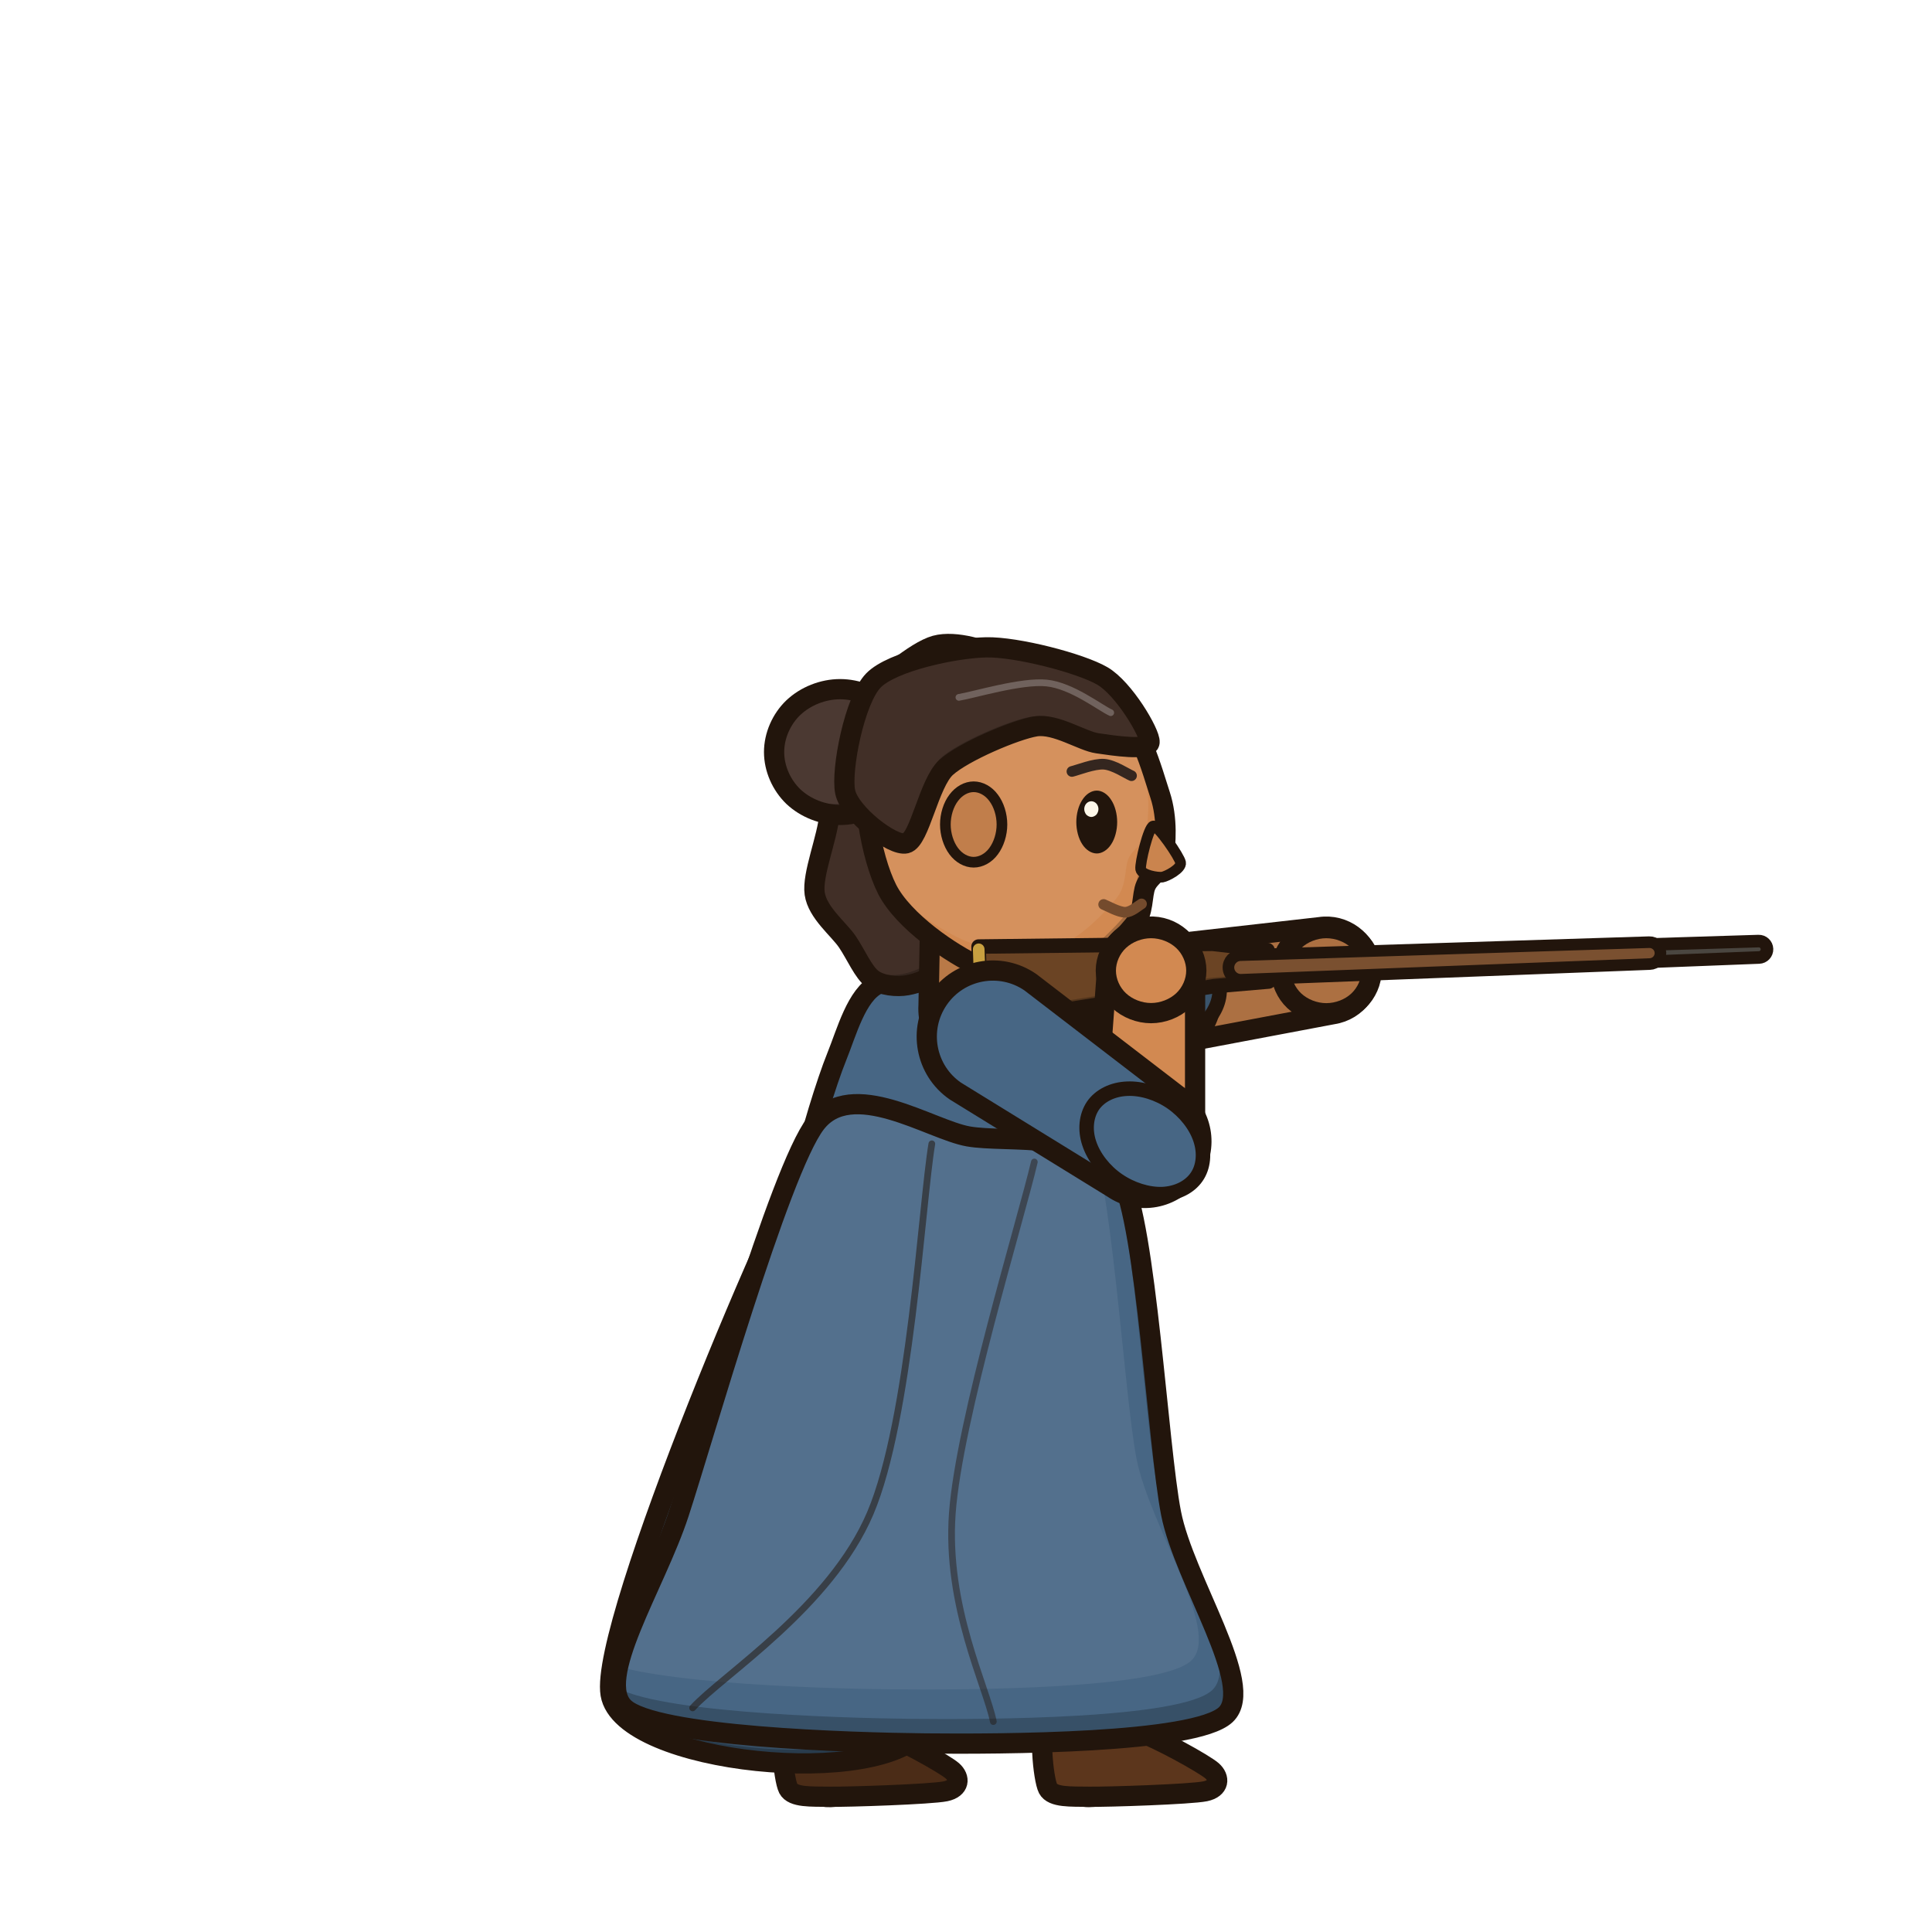
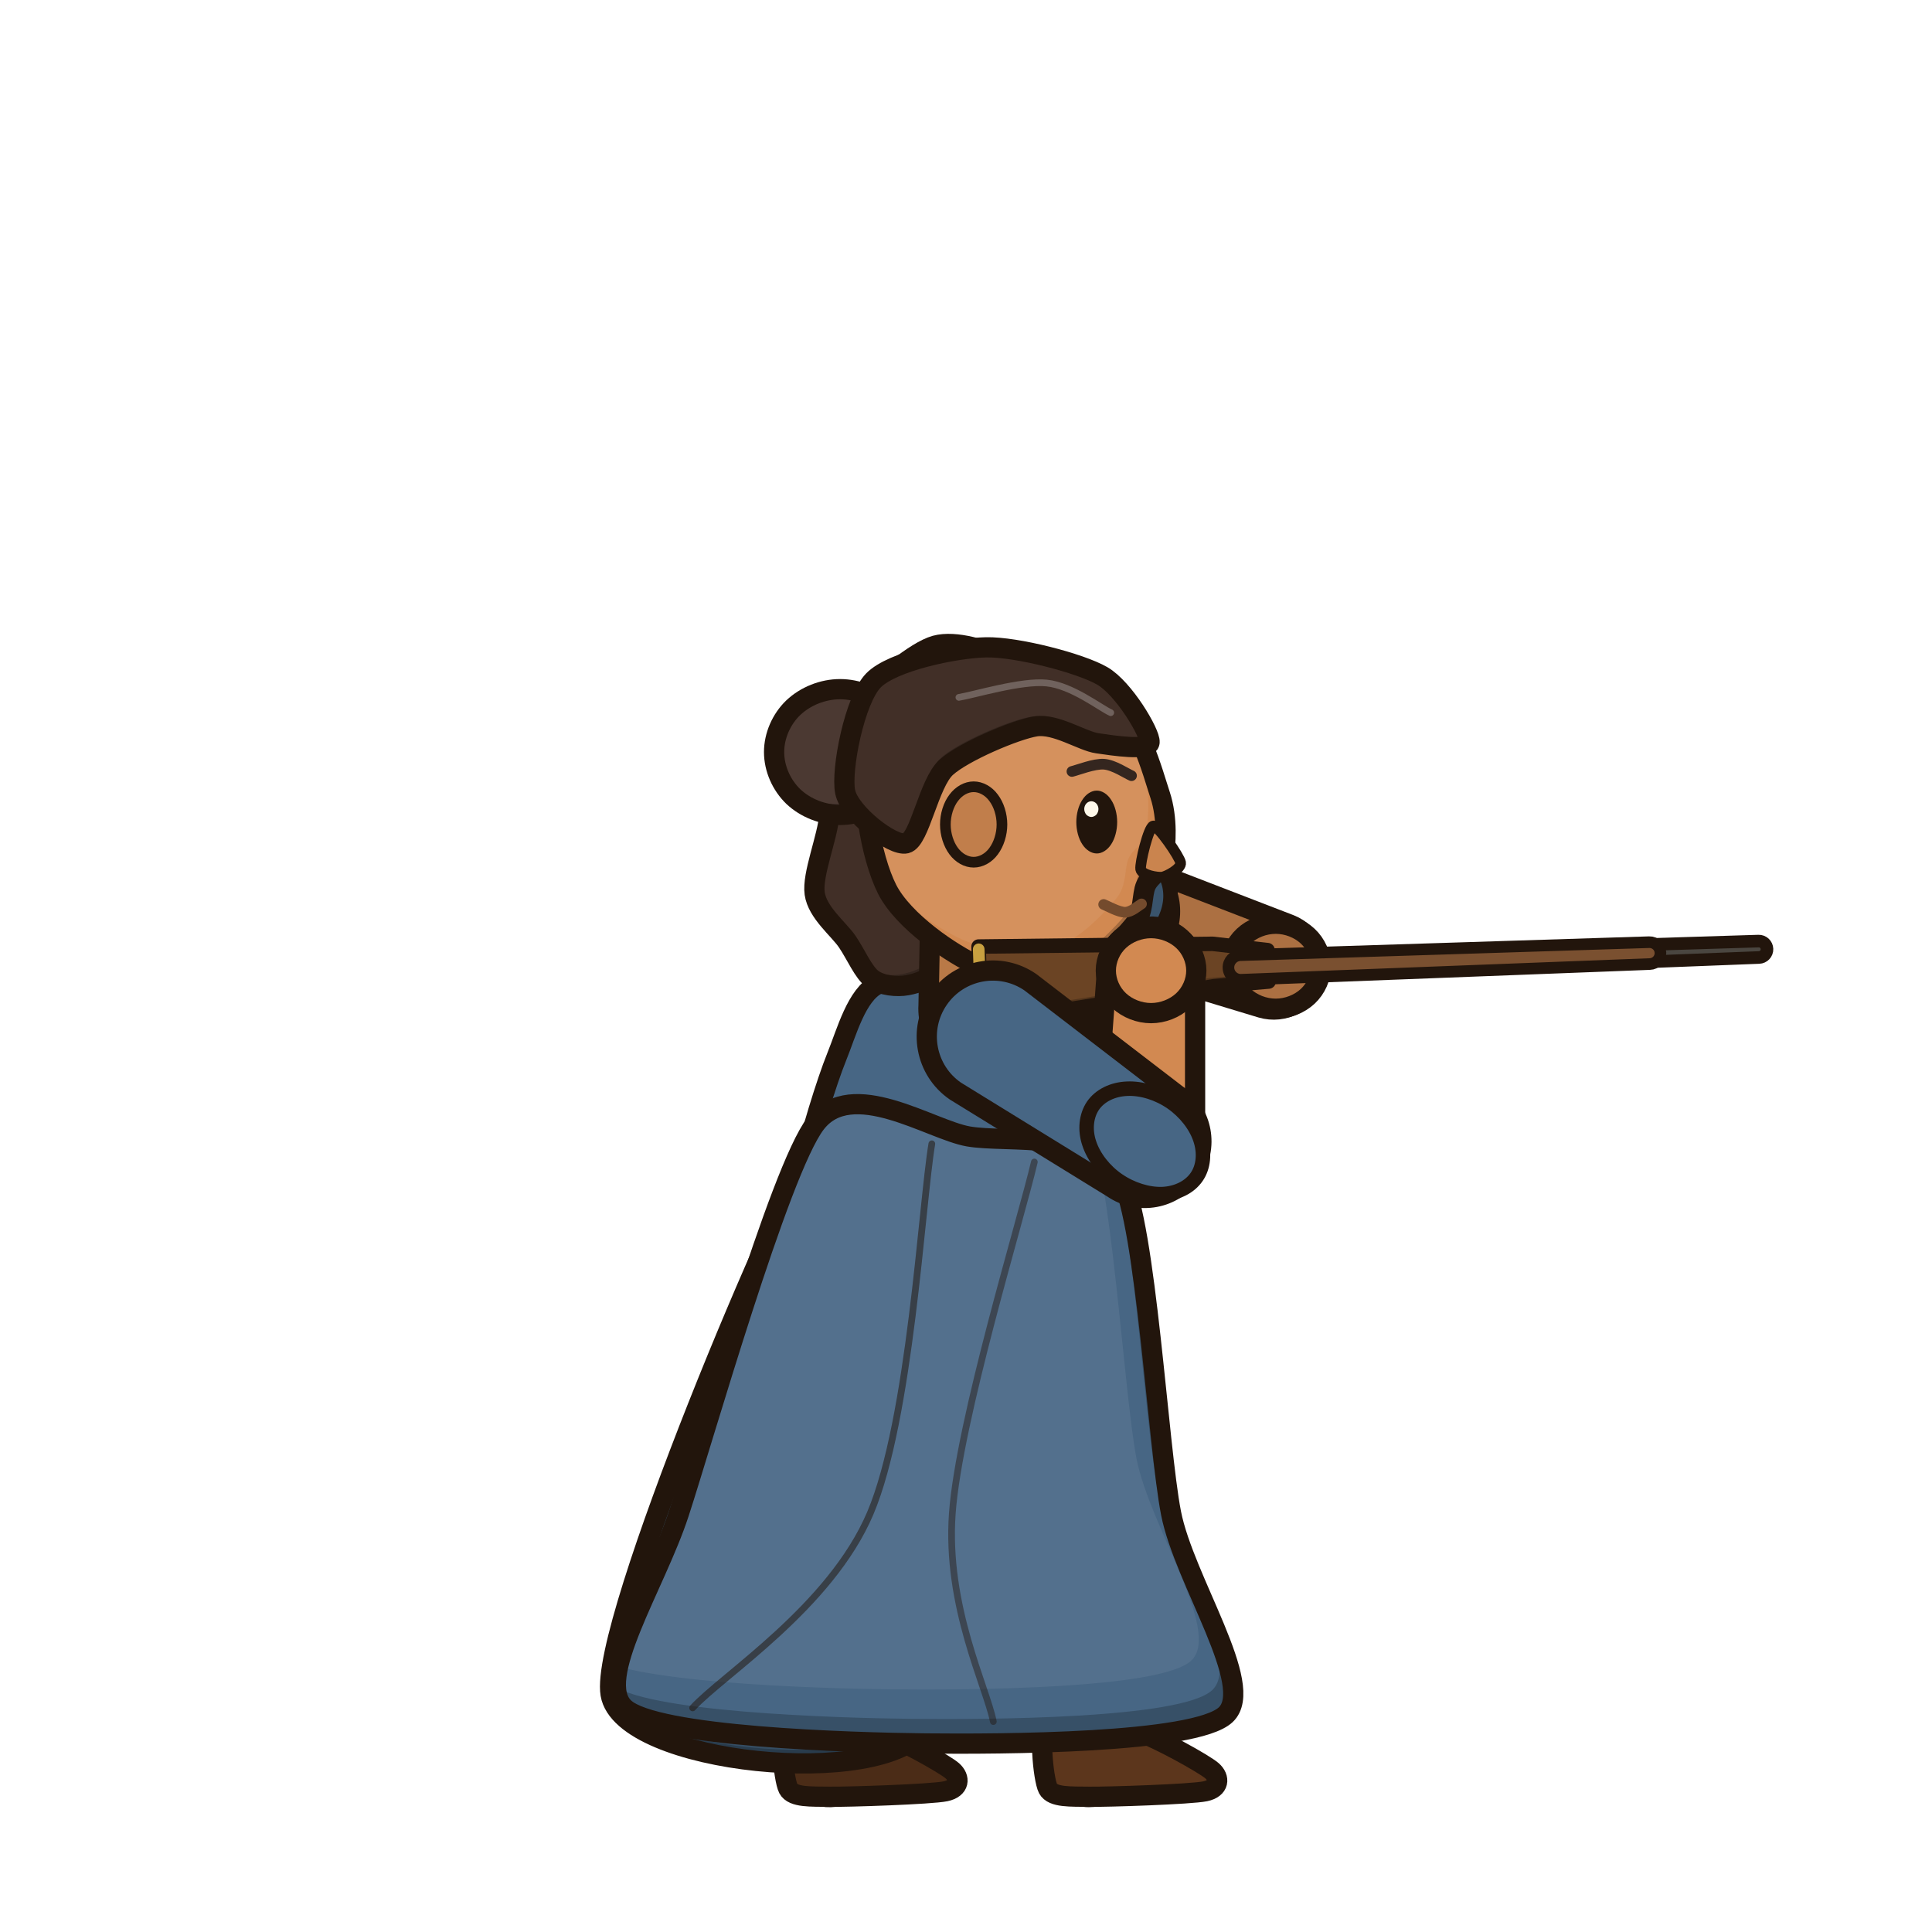
<svg xmlns="http://www.w3.org/2000/svg" width="400" height="400" viewBox="0 0 400 400">
  <defs>
    <clipPath id="indigo-aim-1-c-0">
-       <path d="M 13.45 62.21 L 25.88 63.62 A 3.22 3.22 0 0 0 26.84 57.25 L 14.55 54.93 A 3.68 3.68 0 0 0 13.45 62.21 Z" />
+       <path d="M 12.04 68.3 L 23.71 63.8 A 3.22 3.22 0 0 0 21.61 57.72 L 9.64 61.34 A 3.68 3.68 0 0 0 12.04 68.3 Z" />
    </clipPath>
    <clipPath id="indigo-aim-1-c-1">
-       <path d="M -0.2 60.55 L 13.16 62.62 A 4.14 4.14 0 0 0 14.84 54.52 L 1.77 51.09 A 4.83 4.83 0 0 0 -0.2 60.55 Z" />
+       <path d="M -2.44 59.42 L 8.08 67.91 A 4.14 4.14 0 0 0 13.6 61.74 L 4.01 52.22 A 4.83 4.83 0 0 0 -2.44 59.42 Z" />
    </clipPath>
    <clipPath id="indigo-aim-1-c-2">
-       <path d="M 29.67 60.43 C 29.67 61.24 29.31 62.06 28.7 62.63 C 28.1 63.21 27.22 63.55 26.36 63.55 C 25.5 63.55 24.63 63.21 24.02 62.63 C 23.41 62.06 23.05 61.24 23.05 60.43 C 23.05 59.63 23.41 58.8 24.02 58.23 C 24.63 57.66 25.5 57.32 26.36 57.32 C 27.22 57.32 28.1 57.66 28.7 58.23 C 29.31 58.8 29.67 59.63 29.67 60.43 Z" />
+       <path d="M 25.97 60.76 C 25.97 61.57 25.61 62.39 25 62.96 C 24.39 63.53 23.52 63.87 22.66 63.87 C 21.8 63.87 20.93 63.53 20.32 62.96 C 19.71 62.39 19.35 61.57 19.35 60.76 C 19.35 59.95 19.71 59.13 20.32 58.56 C 20.93 57.99 21.8 57.65 22.66 57.65 C 23.52 57.65 24.39 57.99 25 58.56 C 25.61 59.13 25.97 59.95 25.97 60.76 Z" />
    </clipPath>
    <clipPath id="indigo-aim-1-c-3">
      <path d="M -0.52 11.69 L -7.28 1.47 A 3.22 3.22 0 0 0 -12.72 4.93 L -6.34 15.39 A 3.45 3.45 0 0 0 -0.52 11.69 Z" />
    </clipPath>
    <clipPath id="indigo-aim-1-c-4">
      <path d="M -13 0.6 C -13.35 1.27 -13.76 5.21 -13 5.7 C -12.24 6.19 -7.9 5.24 -6.5 4.8 C -5.1 4.36 -1.58 2.41 -1 1.9 C -0.42 1.39 -0.45 0.62 -1.5 0.4 C -2.55 0.18 -8.66 -0.02 -10 0 C -11.34 0.02 -12.65 -0.06 -13 0.6 Z" />
    </clipPath>
    <clipPath id="indigo-aim-1-c-5">
      <path d="M -10.34 49.15 C -13.35 44.62 -26.86 12.65 -26 7.5 C -25.14 2.35 -6.01 0.47 -3 5 C 0.01 9.53 0.68 41.19 -0.18 46.34 C -1.03 51.49 -7.32 53.68 -10.34 49.15 Z" />
    </clipPath>
    <clipPath id="indigo-aim-1-c-6">
      <path d="M 12.48 15.44 L 12.22 3.19 A 3.22 3.22 0 0 0 5.78 3.21 L 5.58 15.46 A 3.45 3.45 0 0 0 12.48 15.44 Z" />
    </clipPath>
    <clipPath id="indigo-aim-1-c-7">
      <path d="M 6 0.6 C 5.65 1.27 5.24 5.21 6 5.7 C 6.76 6.19 11.1 5.24 12.5 4.8 C 13.9 4.36 17.42 2.41 18 1.9 C 18.58 1.39 18.55 0.62 17.5 0.4 C 16.45 0.18 10.34 -0.02 9 0 C 7.66 0.02 6.35 -0.06 6 0.6 Z" />
    </clipPath>
    <clipPath id="indigo-aim-1-c-8">
      <path d="M -13.01 36.93 C -14.28 38.54 -12.41 43.63 -11.93 45.93 C -11.46 48.22 -10.19 52.33 -9.46 54.13 C -8.73 55.93 -8.01 58.69 -6.46 59.44 C -4.91 60.19 -0.03 60.17 2.19 59.78 C 4.42 59.39 8.88 57.83 10.21 56.5 C 11.53 55.18 12.1 51.79 12.13 49.86 C 12.15 47.92 10.88 44.22 10.4 41.99 C 9.91 39.76 10.2 34.22 8.49 33.13 C 6.79 32.05 0.48 33.33 -2.38 33.83 C -5.25 34.34 -11.73 35.31 -13.01 36.93 Z" />
    </clipPath>
    <clipPath id="indigo-aim-1-c-9">
      <path d="M -11 49.26 C -13.65 45.82 -19.25 26.1 -21 20.75 C -22.75 15.4 -27.25 8.61 -25 6.5 C -22.75 4.39 -8.5 3.96 -3 3.9 C 2.5 3.84 16.75 3.89 19 6 C 21.25 8.11 15.96 15.83 15 20.75 C 14.04 25.67 13.18 41.88 11.33 45.33 C 9.48 48.77 2.96 47.82 0.17 48.31 C -2.62 48.8 -8.36 52.71 -11 49.26 Z" />
    </clipPath>
    <clipPath id="indigo-aim-1-c-10">
      <path d="M 2.57 83.33 C 1.53 83.87 -0.74 84.63 -2.24 84.22 C -3.74 83.8 -6.24 81.56 -7.43 80.57 C -8.61 79.57 -9.77 78.89 -10.16 77.59 C -10.54 76.28 -9.86 73.6 -9.99 71.87 C -10.13 70.14 -11.27 67.48 -11.07 66.08 C -10.87 64.68 -9.32 63.49 -8.68 62.55 C -8.05 61.62 -7.5 60.3 -6.84 59.82 C -6.19 59.34 -5.05 59.23 -4.3 59.37 C -3.54 59.51 -2.5 59.84 -1.83 60.75 C -1.16 61.65 -0.78 64.04 0.16 65.39 C 1.1 66.75 3.85 68.32 4.47 69.75 C 5.09 71.18 4.26 73.28 4.28 74.91 C 4.31 76.53 4.91 79.29 4.65 80.56 C 4.39 81.82 3.6 82.78 2.57 83.33 Z" />
    </clipPath>
    <clipPath id="indigo-aim-1-c-11">
      <path d="M -4.38 76.43 C -4.38 77.62 -4.91 78.84 -5.8 79.68 C -6.68 80.52 -7.96 81.03 -9.21 81.03 C -10.47 81.03 -11.74 80.52 -12.63 79.68 C -13.51 78.84 -14.04 77.62 -14.04 76.43 C -14.04 75.23 -13.51 74.02 -12.63 73.17 C -11.74 72.33 -10.47 71.83 -9.21 71.83 C -7.96 71.83 -6.68 72.33 -5.8 73.17 C -4.91 74.02 -4.38 75.23 -4.38 76.43 Z" />
    </clipPath>
    <clipPath id="indigo-aim-1-c-12">
      <path d="M -2.74 57.9 L -2.64 63.25 A 4.37 4.37 0 0 0 6.08 62.71 L 5.53 57.4 A 4.14 4.14 0 0 0 -2.74 57.9 Z" />
    </clipPath>
    <clipPath id="indigo-aim-1-c-13">
      <path d="M -6.92 76.27 C -5.93 78.74 -1.83 82.28 0.81 82.87 C 3.44 83.47 8.64 81.66 10.65 80.22 C 12.66 78.79 13.63 75.02 14.2 73.29 C 14.77 71.56 14.61 69.65 14.45 68.66 C 14.3 67.67 13.49 67.41 13.16 66.68 C 12.83 65.94 13.06 64.71 12.26 63.74 C 11.47 62.78 9.56 60.7 7.87 60.24 C 6.18 59.79 3.03 59.8 0.99 60.73 C -1.06 61.65 -4.58 64.05 -5.77 66.39 C -6.95 68.72 -7.9 73.79 -6.92 76.27 Z" />
    </clipPath>
    <clipPath id="indigo-aim-1-c-14">
      <path d="M -8.84 73.52 C -9.16 75.11 -8.15 80.26 -6.77 81.67 C -5.4 83.08 -0.76 84.05 1.47 84.09 C 3.7 84.14 8.37 82.93 9.97 82 C 11.56 81.08 13.48 77.81 13.43 77.15 C 13.39 76.49 10.73 76.91 9.62 77.07 C 8.51 77.22 6.57 78.54 5.1 78.31 C 3.62 78.07 -0.19 76.45 -1.45 75.31 C -2.72 74.17 -3.39 69.99 -4.38 69.75 C -5.36 69.51 -8.52 71.93 -8.84 73.52 Z" />
    </clipPath>
    <clipPath id="indigo-aim-1-c-15">
      <path d="M 1.12 56.6 L 18.15 59.3 L 22.14 59.64 L 22.06 61.94 L 18.04 62.4 L 0.92 62.2 Z" />
    </clipPath>
    <clipPath id="indigo-aim-1-c-16">
      <path d="M 9.4 48.08 L 10.32 60.56 A 3.22 3.22 0 0 0 16.76 60.32 L 16.76 47.81 A 3.68 3.68 0 0 0 9.4 48.08 Z" />
    </clipPath>
    <clipPath id="indigo-aim-1-c-17">
      <path d="M 4.71 59.59 L 15.43 51.36 A 4.14 4.14 0 0 0 10.73 44.54 L -0.78 51.63 A 4.83 4.83 0 0 0 4.71 59.59 Z" />
    </clipPath>
    <clipPath id="indigo-aim-1-c-18">
      <path d="M 16.85 60.44 C 16.85 61.25 16.49 62.07 15.88 62.64 C 15.27 63.21 14.4 63.55 13.54 63.55 C 12.68 63.55 11.81 63.21 11.2 62.64 C 10.59 62.07 10.23 61.25 10.23 60.44 C 10.23 59.63 10.59 58.81 11.2 58.24 C 11.81 57.67 12.68 57.33 13.54 57.33 C 14.4 57.33 15.27 57.67 15.88 58.24 C 16.49 58.81 16.85 59.63 16.85 60.44 Z" />
    </clipPath>
  </defs>
  <g filter="url(#grain)" stroke-linejoin="round" stroke-linecap="round">
    <g transform="translate(200 372) scale(2.83 -2.83)">
      <g clip-path="url(#indigo-aim-1-c-0)">
-         <path d="M 13.45 62.21 L 25.88 63.62 A 3.22 3.22 0 0 0 26.84 57.25 L 14.55 54.93 A 3.68 3.68 0 0 0 13.45 62.21 Z" fill="#865733" />
-         <path d="M 13.45 62.21 L 25.88 63.62 A 3.22 3.22 0 0 0 26.84 57.25 L 14.55 54.93 A 3.68 3.68 0 0 0 13.45 62.21 Z" fill="#ac7042" transform="translate(-0.33 0.6)" />
+         <path d="M 12.04 68.3 L 23.71 63.8 A 3.22 3.22 0 0 0 21.61 57.72 L 9.64 61.34 A 3.68 3.68 0 0 0 12.04 68.3 Z" fill="#865733" />
+         <path d="M 12.04 68.3 L 23.71 63.8 A 3.22 3.22 0 0 0 21.61 57.72 L 9.64 61.34 A 3.68 3.68 0 0 0 12.04 68.3 Z" fill="#ac7042" transform="translate(-0.33 0.6)" />
      </g>
-       <path d="M 13.45 62.21 L 25.88 63.62 A 3.22 3.22 0 0 0 26.84 57.25 L 14.55 54.93 A 3.68 3.68 0 0 0 13.45 62.21 Z" fill="none" stroke="#22150c" stroke-width="1.48" stroke-linejoin="round" />
+       <path d="M 12.04 68.3 L 23.71 63.8 A 3.22 3.22 0 0 0 21.61 57.72 L 9.64 61.34 A 3.68 3.68 0 0 0 12.04 68.3 Z" fill="none" stroke="#22150c" stroke-width="1.48" stroke-linejoin="round" />
      <g clip-path="url(#indigo-aim-1-c-1)">
-         <path d="M -0.2 60.55 L 13.16 62.62 A 4.14 4.14 0 0 0 14.84 54.52 L 1.77 51.09 A 4.83 4.83 0 0 0 -0.2 60.55 Z" fill="#2d4254" />
-         <path d="M -0.2 60.55 L 13.16 62.62 A 4.14 4.14 0 0 0 14.84 54.52 L 1.77 51.09 A 4.83 4.83 0 0 0 -0.2 60.55 Z" fill="#3a546c" transform="translate(-0.38 0.7)" />
+         <path d="M -2.44 59.42 L 8.08 67.91 A 4.14 4.14 0 0 0 13.6 61.74 L 4.01 52.22 A 4.83 4.83 0 0 0 -2.44 59.42 Z" fill="#2d4254" />
+         <path d="M -2.44 59.42 L 8.08 67.91 A 4.14 4.14 0 0 0 13.6 61.74 L 4.01 52.22 A 4.83 4.83 0 0 0 -2.44 59.42 Z" fill="#3a546c" transform="translate(-0.38 0.7)" />
      </g>
-       <path d="M -0.2 60.55 L 13.16 62.62 A 4.14 4.14 0 0 0 14.84 54.52 L 1.77 51.09 A 4.83 4.83 0 0 0 -0.2 60.55 Z" fill="none" stroke="#22150c" stroke-width="1.48" stroke-linejoin="round" />
-       <path d="M 18.5 59.51 C 18.32 60.38 17.64 61.17 16.69 61.62 C 15.73 62.07 14.46 62.19 13.3 61.95 C 12.13 61.7 11.02 61.09 10.32 60.29 C 9.62 59.5 9.31 58.51 9.5 57.63 C 9.68 56.76 10.36 55.97 11.31 55.52 C 12.27 55.07 13.54 54.95 14.7 55.19 C 15.87 55.43 16.99 56.05 17.68 56.84 C 18.38 57.63 18.69 58.63 18.5 59.51 Z" fill="#3a546c" />
-       <path d="M 18.5 59.51 C 18.32 60.38 17.64 61.17 16.69 61.62 C 15.73 62.07 14.46 62.19 13.3 61.95 C 12.13 61.7 11.02 61.09 10.32 60.29 C 9.62 59.5 9.31 58.51 9.5 57.63 C 9.68 56.76 10.36 55.97 11.31 55.52 C 12.27 55.07 13.54 54.95 14.7 55.19 C 15.87 55.43 16.99 56.05 17.68 56.84 C 18.38 57.63 18.69 58.63 18.5 59.51 Z" fill="none" stroke="#22150c" stroke-width="1.06" stroke-linejoin="round" />
+       <path d="M -2.44 59.42 L 8.08 67.91 A 4.14 4.14 0 0 0 13.6 61.74 L 4.01 52.22 A 4.83 4.83 0 0 0 -2.44 59.42 Z" fill="none" stroke="#22150c" stroke-width="1.48" stroke-linejoin="round" />
+       <path d="M 14.27 67.89 C 13.67 68.56 12.68 68.9 11.63 68.81 C 10.58 68.72 9.43 68.19 8.54 67.39 C 7.65 66.6 7 65.51 6.79 64.47 C 6.58 63.44 6.82 62.42 7.41 61.76 C 8.01 61.09 8.99 60.75 10.04 60.84 C 11.09 60.93 12.25 61.46 13.14 62.26 C 14.03 63.05 14.68 64.14 14.89 65.18 C 15.1 66.21 14.86 67.23 14.27 67.89 Z" fill="#3a546c" />
+       <path d="M 14.27 67.89 C 13.67 68.56 12.68 68.9 11.63 68.81 C 10.58 68.72 9.43 68.19 8.54 67.39 C 7.65 66.6 7 65.51 6.79 64.47 C 6.58 63.44 6.82 62.42 7.41 61.76 C 8.01 61.09 8.99 60.75 10.04 60.84 C 11.09 60.93 12.25 61.46 13.14 62.26 C 14.03 63.05 14.68 64.14 14.89 65.18 C 15.1 66.21 14.86 67.23 14.27 67.89 Z" fill="none" stroke="#22150c" stroke-width="1.06" stroke-linejoin="round" />
      <g clip-path="url(#indigo-aim-1-c-2)">
-         <path d="M 29.67 60.43 C 29.67 61.24 29.31 62.06 28.7 62.63 C 28.1 63.21 27.22 63.55 26.36 63.55 C 25.5 63.55 24.63 63.21 24.02 62.63 C 23.41 62.06 23.05 61.24 23.05 60.43 C 23.05 59.63 23.41 58.8 24.02 58.23 C 24.63 57.66 25.5 57.32 26.36 57.32 C 27.22 57.32 28.1 57.66 28.7 58.23 C 29.31 58.8 29.67 59.63 29.67 60.43 Z" fill="#865733" />
-         <path d="M 29.67 60.43 C 29.67 61.24 29.31 62.06 28.7 62.63 C 28.1 63.21 27.22 63.55 26.36 63.55 C 25.5 63.55 24.63 63.21 24.02 62.63 C 23.41 62.06 23.05 61.24 23.05 60.43 C 23.05 59.63 23.41 58.8 24.02 58.23 C 24.63 57.66 25.5 57.32 26.36 57.32 C 27.22 57.32 28.1 57.66 28.7 58.23 C 29.31 58.8 29.67 59.63 29.67 60.43 Z" fill="#ac7042" transform="translate(-0.22 0.4)" />
+         <path d="M 25.97 60.76 C 25.97 61.57 25.61 62.39 25 62.96 C 24.39 63.53 23.52 63.87 22.66 63.87 C 21.8 63.87 20.93 63.53 20.32 62.96 C 19.71 62.39 19.35 61.57 19.35 60.76 C 19.35 59.95 19.71 59.13 20.32 58.56 C 20.93 57.99 21.8 57.65 22.66 57.65 C 23.52 57.65 24.39 57.99 25 58.56 C 25.61 59.13 25.97 59.95 25.97 60.76 Z" fill="#865733" />
+         <path d="M 25.97 60.76 C 25.97 61.57 25.61 62.39 25 62.96 C 24.39 63.53 23.52 63.87 22.66 63.87 C 21.8 63.87 20.93 63.53 20.32 62.96 C 19.71 62.39 19.35 61.57 19.35 60.76 C 19.35 59.95 19.71 59.13 20.32 58.56 C 20.93 57.99 21.8 57.65 22.66 57.65 C 23.52 57.65 24.39 57.99 25 58.56 C 25.61 59.13 25.97 59.95 25.97 60.76 Z" fill="#ac7042" transform="translate(-0.22 0.4)" />
      </g>
-       <path d="M 29.67 60.43 C 29.67 61.24 29.31 62.06 28.7 62.63 C 28.1 63.21 27.22 63.55 26.36 63.55 C 25.5 63.55 24.63 63.21 24.02 62.63 C 23.41 62.06 23.05 61.24 23.05 60.43 C 23.05 59.63 23.41 58.8 24.02 58.23 C 24.63 57.66 25.5 57.32 26.36 57.32 C 27.22 57.32 28.1 57.66 28.7 58.23 C 29.31 58.8 29.67 59.63 29.67 60.43 Z" fill="none" stroke="#22150c" stroke-width="1.48" stroke-linejoin="round" />
+       <path d="M 25.97 60.76 C 25.97 61.57 25.61 62.39 25 62.96 C 24.39 63.53 23.52 63.87 22.66 63.87 C 21.8 63.87 20.93 63.53 20.32 62.96 C 19.71 62.39 19.35 61.57 19.35 60.76 C 19.35 59.95 19.71 59.13 20.32 58.56 C 20.93 57.99 21.8 57.65 22.66 57.65 C 23.52 57.65 24.39 57.99 25 58.56 C 25.61 59.13 25.97 59.95 25.97 60.76 Z" fill="none" stroke="#22150c" stroke-width="1.48" stroke-linejoin="round" />
      <g clip-path="url(#indigo-aim-1-c-3)">
        <path d="M -0.52 11.69 L -7.28 1.47 A 3.22 3.22 0 0 0 -12.72 4.93 L -6.34 15.39 A 3.45 3.45 0 0 0 -0.52 11.69 Z" fill="#273748" />
        <path d="M -0.52 11.69 L -7.28 1.47 A 3.22 3.22 0 0 0 -12.72 4.93 L -6.34 15.39 A 3.45 3.45 0 0 0 -0.52 11.69 Z" fill="#32475c" transform="translate(-0.28 0.5)" />
      </g>
      <path d="M -0.52 11.69 L -7.28 1.47 A 3.22 3.22 0 0 0 -12.72 4.93 L -6.34 15.39 A 3.45 3.45 0 0 0 -0.52 11.69 Z" fill="none" stroke="#22150c" stroke-width="1.48" stroke-linejoin="round" />
      <g clip-path="url(#indigo-aim-1-c-4)">
        <path d="M -13 0.6 C -13.35 1.27 -13.76 5.21 -13 5.7 C -12.24 6.19 -7.9 5.24 -6.5 4.8 C -5.1 4.36 -1.58 2.41 -1 1.9 C -0.42 1.39 -0.45 0.62 -1.5 0.4 C -2.55 0.18 -8.66 -0.02 -10 0 C -11.34 0.02 -12.65 -0.06 -13 0.6 Z" fill="#3b2212" />
        <path d="M -13 0.6 C -13.35 1.27 -13.76 5.21 -13 5.7 C -12.24 6.19 -7.9 5.24 -6.5 4.8 C -5.1 4.36 -1.58 2.41 -1 1.9 C -0.42 1.39 -0.45 0.62 -1.5 0.4 C -2.55 0.18 -8.66 -0.02 -10 0 C -11.34 0.02 -12.65 -0.06 -13 0.6 Z" fill="#4b2c17" transform="translate(-0.28 0.5)" />
      </g>
      <path d="M -13 0.6 C -13.35 1.27 -13.76 5.21 -13 5.7 C -12.24 6.19 -7.9 5.24 -6.5 4.8 C -5.1 4.36 -1.58 2.41 -1 1.9 C -0.42 1.39 -0.45 0.62 -1.5 0.4 C -2.55 0.18 -8.66 -0.02 -10 0 C -11.34 0.02 -12.65 -0.06 -13 0.6 Z" fill="none" stroke="#22150c" stroke-width="1.48" stroke-linejoin="round" />
      <g clip-path="url(#indigo-aim-1-c-5)">
        <path d="M -10.34 49.15 C -13.35 44.62 -26.86 12.65 -26 7.5 C -25.14 2.35 -6.01 0.47 -3 5 C 0.01 9.53 0.68 41.19 -0.18 46.34 C -1.03 51.49 -7.32 53.68 -10.34 49.15 Z" fill="#293c4d" />
        <path d="M -10.34 49.15 C -13.35 44.62 -26.86 12.65 -26 7.5 C -25.14 2.35 -6.01 0.47 -3 5 C 0.01 9.53 0.68 41.19 -0.18 46.34 C -1.03 51.49 -7.32 53.68 -10.34 49.15 Z" fill="#354d63" transform="translate(-0.55 1)" />
      </g>
      <path d="M -10.34 49.15 C -13.35 44.62 -26.86 12.65 -26 7.5 C -25.14 2.35 -6.01 0.47 -3 5 C 0.01 9.53 0.68 41.19 -0.18 46.34 C -1.03 51.49 -7.32 53.68 -10.34 49.15 Z" fill="none" stroke="#22150c" stroke-width="1.48" stroke-linejoin="round" />
      <g clip-path="url(#indigo-aim-1-c-6)">
        <path d="M 12.48 15.44 L 12.22 3.19 A 3.22 3.22 0 0 0 5.78 3.21 L 5.58 15.46 A 3.45 3.45 0 0 0 12.48 15.44 Z" fill="#273748" />
        <path d="M 12.48 15.44 L 12.22 3.19 A 3.22 3.22 0 0 0 5.78 3.21 L 5.58 15.46 A 3.45 3.45 0 0 0 12.48 15.44 Z" fill="#32475c" transform="translate(-0.28 0.5)" />
      </g>
      <path d="M 12.48 15.44 L 12.22 3.19 A 3.22 3.22 0 0 0 5.78 3.21 L 5.58 15.46 A 3.45 3.45 0 0 0 12.48 15.44 Z" fill="none" stroke="#22150c" stroke-width="1.48" stroke-linejoin="round" />
      <g clip-path="url(#indigo-aim-1-c-7)">
        <path d="M 6 0.6 C 5.65 1.27 5.24 5.21 6 5.7 C 6.76 6.19 11.1 5.24 12.5 4.8 C 13.9 4.36 17.42 2.41 18 1.9 C 18.58 1.39 18.55 0.62 17.5 0.4 C 16.45 0.18 10.34 -0.02 9 0 C 7.66 0.02 6.35 -0.06 6 0.6 Z" fill="#482a16" />
        <path d="M 6 0.6 C 5.65 1.27 5.24 5.21 6 5.7 C 6.76 6.19 11.1 5.24 12.5 4.8 C 13.9 4.36 17.42 2.41 18 1.9 C 18.58 1.39 18.55 0.62 17.5 0.4 C 16.45 0.18 10.34 -0.02 9 0 C 7.66 0.02 6.35 -0.06 6 0.6 Z" fill="#5c361c" transform="translate(-0.28 0.5)" />
      </g>
      <path d="M 6 0.6 C 5.65 1.27 5.24 5.21 6 5.7 C 6.76 6.19 11.1 5.24 12.5 4.8 C 13.9 4.36 17.42 2.41 18 1.9 C 18.58 1.39 18.55 0.62 17.5 0.4 C 16.45 0.18 10.34 -0.02 9 0 C 7.66 0.02 6.35 -0.06 6 0.6 Z" fill="none" stroke="#22150c" stroke-width="1.48" stroke-linejoin="round" />
      <g clip-path="url(#indigo-aim-1-c-8)">
        <path d="M -13.01 36.93 C -14.28 38.54 -12.41 43.63 -11.93 45.93 C -11.46 48.22 -10.19 52.33 -9.46 54.13 C -8.73 55.93 -8.01 58.69 -6.46 59.44 C -4.91 60.19 -0.03 60.17 2.19 59.78 C 4.42 59.39 8.88 57.83 10.21 56.5 C 11.53 55.18 12.1 51.79 12.13 49.86 C 12.15 47.92 10.88 44.22 10.4 41.99 C 9.91 39.76 10.2 34.22 8.49 33.13 C 6.79 32.05 0.48 33.33 -2.38 33.83 C -5.25 34.34 -11.73 35.31 -13.01 36.93 Z" fill="#375067" />
        <path d="M -13.01 36.93 C -14.28 38.54 -12.41 43.63 -11.93 45.93 C -11.46 48.22 -10.19 52.33 -9.46 54.13 C -8.73 55.93 -8.01 58.69 -6.46 59.44 C -4.91 60.19 -0.03 60.17 2.19 59.78 C 4.42 59.39 8.88 57.83 10.21 56.5 C 11.53 55.18 12.1 51.79 12.13 49.86 C 12.15 47.92 10.88 44.22 10.4 41.99 C 9.91 39.76 10.2 34.22 8.49 33.13 C 6.79 32.05 0.48 33.33 -2.38 33.83 C -5.25 34.34 -11.73 35.31 -13.01 36.93 Z" fill="#476684" transform="translate(-0.72 1.3)" />
      </g>
      <path d="M -13.01 36.93 C -14.28 38.54 -12.41 43.63 -11.93 45.93 C -11.46 48.22 -10.19 52.33 -9.46 54.13 C -8.73 55.93 -8.01 58.69 -6.46 59.44 C -4.91 60.19 -0.03 60.17 2.19 59.78 C 4.42 59.39 8.88 57.83 10.21 56.5 C 11.53 55.18 12.1 51.79 12.13 49.86 C 12.15 47.92 10.88 44.22 10.4 41.99 C 9.91 39.76 10.2 34.22 8.49 33.13 C 6.79 32.05 0.48 33.33 -2.38 33.83 C -5.25 34.34 -11.73 35.31 -13.01 36.93 Z" fill="none" stroke="#22150c" stroke-width="1.48" stroke-linejoin="round" />
      <path d="M 0.49 59.85 L 13.25 56.2 L 10.48 48.28 Z" fill="#f0dcbc" />
      <path d="M 0.49 59.85 L 13.25 56.2 L 10.48 48.28 Z" fill="none" stroke="#22150c" stroke-width="0.78" stroke-linejoin="round" />
      <g clip-path="url(#indigo-aim-1-c-9)">
        <path d="M -11 49.26 C -13.65 45.82 -19.25 26.1 -21 20.75 C -22.75 15.4 -27.25 8.61 -25 6.5 C -22.75 4.39 -8.5 3.96 -3 3.9 C 2.5 3.84 16.75 3.89 19 6 C 21.25 8.11 15.96 15.83 15 20.75 C 14.04 25.67 13.18 41.88 11.33 45.33 C 9.48 48.77 2.96 47.82 0.17 48.31 C -2.62 48.8 -8.36 52.71 -11 49.26 Z" fill="#375067" />
        <path d="M -11 49.26 C -13.65 45.82 -19.25 26.1 -21 20.75 C -22.75 15.4 -27.25 8.61 -25 6.5 C -22.75 4.39 -8.5 3.96 -3 3.9 C 2.5 3.84 16.75 3.89 19 6 C 21.25 8.11 15.96 15.83 15 20.75 C 14.04 25.67 13.18 41.88 11.33 45.33 C 9.48 48.77 2.96 47.82 0.17 48.31 C -2.62 48.8 -8.36 52.71 -11 49.26 Z" fill="#476684" transform="translate(-0.99 1.8)" />
        <path d="M -11 49.26 C -13.65 45.82 -19.25 26.1 -21 20.75 C -22.75 15.4 -27.25 8.61 -25 6.5 C -22.75 4.39 -8.5 3.96 -3 3.9 C 2.5 3.84 16.75 3.89 19 6 C 21.25 8.11 15.96 15.83 15 20.75 C 14.04 25.67 13.18 41.88 11.33 45.33 C 9.48 48.77 2.96 47.82 0.17 48.31 C -2.62 48.8 -8.36 52.71 -11 49.26 Z" fill="#5d7893" transform="translate(-2.52 3.96)" opacity="0.55" />
      </g>
      <path d="M -11 49.26 C -13.65 45.82 -19.25 26.1 -21 20.75 C -22.75 15.4 -27.25 8.61 -25 6.5 C -22.75 4.39 -8.5 3.96 -3 3.9 C 2.5 3.84 16.75 3.89 19 6 C 21.25 8.11 15.96 15.83 15 20.75 C 14.04 25.67 13.18 41.88 11.33 45.33 C 9.48 48.77 2.96 47.82 0.17 48.31 C -2.62 48.8 -8.36 52.71 -11 49.26 Z" fill="none" stroke="#22150c" stroke-width="1.48" stroke-linejoin="round" />
      <path d="M -20 6.5 C -17.83 8.88 -9.92 13.87 -7 20.75 C -4.08 27.63 -3.25 43.26 -2.5 47.77" fill="none" stroke="#22150c" stroke-width="0.49" stroke-linecap="round" stroke-linejoin="round" opacity="0.55" />
      <path d="M 2 5.5 C 1.5 8.04 -1.5 13.93 -1 20.75 C -0.5 27.57 4 42.16 5 46.44" fill="none" stroke="#22150c" stroke-width="0.49" stroke-linecap="round" stroke-linejoin="round" opacity="0.45" />
      <g clip-path="url(#indigo-aim-1-c-10)">
        <path d="M 2.57 83.33 C 1.53 83.87 -0.74 84.63 -2.24 84.22 C -3.74 83.8 -6.24 81.56 -7.43 80.57 C -8.61 79.57 -9.77 78.89 -10.16 77.59 C -10.54 76.28 -9.86 73.6 -9.99 71.87 C -10.13 70.14 -11.27 67.48 -11.07 66.08 C -10.87 64.68 -9.32 63.49 -8.68 62.55 C -8.05 61.62 -7.5 60.3 -6.84 59.82 C -6.19 59.34 -5.05 59.23 -4.3 59.37 C -3.54 59.51 -2.5 59.84 -1.83 60.75 C -1.16 61.65 -0.78 64.04 0.16 65.39 C 1.1 66.75 3.85 68.32 4.47 69.75 C 5.09 71.18 4.26 73.28 4.28 74.91 C 4.31 76.53 4.91 79.29 4.65 80.56 C 4.39 81.82 3.6 82.78 2.57 83.33 Z" fill="#33251e" />
        <path d="M 2.57 83.33 C 1.53 83.87 -0.74 84.63 -2.24 84.22 C -3.74 83.8 -6.24 81.56 -7.43 80.57 C -8.61 79.57 -9.77 78.89 -10.16 77.59 C -10.54 76.28 -9.86 73.6 -9.99 71.87 C -10.13 70.14 -11.27 67.48 -11.07 66.08 C -10.87 64.68 -9.32 63.49 -8.68 62.55 C -8.05 61.62 -7.5 60.3 -6.84 59.82 C -6.19 59.34 -5.05 59.23 -4.3 59.37 C -3.54 59.51 -2.5 59.84 -1.83 60.75 C -1.16 61.65 -0.78 64.04 0.16 65.39 C 1.1 66.75 3.85 68.32 4.47 69.75 C 5.09 71.18 4.26 73.28 4.28 74.91 C 4.31 76.53 4.91 79.29 4.65 80.56 C 4.39 81.82 3.6 82.78 2.57 83.33 Z" fill="#412f27" transform="translate(-0.44 0.8)" />
      </g>
      <path d="M 2.57 83.33 C 1.53 83.87 -0.74 84.63 -2.24 84.22 C -3.74 83.8 -6.24 81.56 -7.43 80.57 C -8.61 79.57 -9.77 78.89 -10.16 77.59 C -10.54 76.28 -9.86 73.6 -9.99 71.87 C -10.13 70.14 -11.27 67.48 -11.07 66.08 C -10.87 64.68 -9.32 63.49 -8.68 62.55 C -8.05 61.62 -7.5 60.3 -6.84 59.82 C -6.19 59.34 -5.05 59.23 -4.3 59.37 C -3.54 59.51 -2.5 59.84 -1.83 60.75 C -1.16 61.65 -0.78 64.04 0.16 65.39 C 1.1 66.75 3.85 68.32 4.47 69.75 C 5.09 71.18 4.26 73.28 4.28 74.91 C 4.31 76.53 4.91 79.29 4.65 80.56 C 4.39 81.82 3.6 82.78 2.57 83.33 Z" fill="none" stroke="#22150c" stroke-width="1.48" stroke-linejoin="round" />
      <g clip-path="url(#indigo-aim-1-c-11)">
        <path d="M -4.38 76.43 C -4.38 77.62 -4.91 78.84 -5.8 79.68 C -6.68 80.52 -7.96 81.03 -9.21 81.03 C -10.47 81.03 -11.74 80.52 -12.63 79.68 C -13.51 78.84 -14.04 77.62 -14.04 76.43 C -14.04 75.23 -13.51 74.02 -12.63 73.17 C -11.74 72.33 -10.47 71.83 -9.21 71.83 C -7.96 71.83 -6.68 72.33 -5.8 73.17 C -4.91 74.02 -4.38 75.23 -4.38 76.43 Z" fill="#3b2c27" />
        <path d="M -4.38 76.43 C -4.38 77.62 -4.91 78.84 -5.8 79.68 C -6.68 80.52 -7.96 81.03 -9.21 81.03 C -10.47 81.03 -11.74 80.52 -12.63 79.68 C -13.51 78.84 -14.04 77.62 -14.04 76.43 C -14.04 75.23 -13.51 74.02 -12.63 73.17 C -11.74 72.33 -10.47 71.83 -9.21 71.83 C -7.96 71.83 -6.68 72.33 -5.8 73.17 C -4.91 74.02 -4.38 75.23 -4.38 76.43 Z" fill="#4b3932" transform="translate(-0.44 0.8)" />
      </g>
      <path d="M -4.38 76.43 C -4.38 77.62 -4.91 78.84 -5.8 79.68 C -6.68 80.52 -7.96 81.03 -9.21 81.03 C -10.47 81.03 -11.74 80.52 -12.63 79.68 C -13.51 78.84 -14.04 77.62 -14.04 76.43 C -14.04 75.23 -13.51 74.02 -12.63 73.17 C -11.74 72.33 -10.47 71.83 -9.21 71.83 C -7.96 71.83 -6.68 72.33 -5.8 73.17 C -4.91 74.02 -4.38 75.23 -4.38 76.43 Z" fill="none" stroke="#22150c" stroke-width="1.48" stroke-linejoin="round" />
      <g clip-path="url(#indigo-aim-1-c-12)">
        <path d="M -2.74 57.9 L -2.64 63.25 A 4.37 4.37 0 0 0 6.08 62.71 L 5.53 57.4 A 4.14 4.14 0 0 0 -2.74 57.9 Z" fill="#905e37" />
        <path d="M -2.74 57.9 L -2.64 63.25 A 4.37 4.37 0 0 0 6.08 62.71 L 5.53 57.4 A 4.14 4.14 0 0 0 -2.74 57.9 Z" fill="#b97947" transform="translate(-0.28 0.5)" />
      </g>
      <path d="M -2.74 57.9 L -2.64 63.25 A 4.37 4.37 0 0 0 6.08 62.71 L 5.53 57.4 A 4.14 4.14 0 0 0 -2.74 57.9 Z" fill="none" stroke="#22150c" stroke-width="1.48" stroke-linejoin="round" />
      <g clip-path="url(#indigo-aim-1-c-13)">
        <path d="M -6.92 76.27 C -5.93 78.74 -1.83 82.28 0.81 82.87 C 3.44 83.47 8.64 81.66 10.65 80.22 C 12.66 78.79 13.63 75.02 14.2 73.29 C 14.77 71.56 14.61 69.65 14.45 68.66 C 14.3 67.67 13.49 67.41 13.16 66.68 C 12.83 65.94 13.06 64.71 12.26 63.74 C 11.47 62.78 9.56 60.7 7.87 60.24 C 6.18 59.79 3.03 59.8 0.99 60.73 C -1.06 61.65 -4.58 64.05 -5.77 66.39 C -6.95 68.72 -7.9 73.79 -6.92 76.27 Z" fill="#a46b3f" />
        <path d="M -6.92 76.27 C -5.93 78.74 -1.83 82.28 0.81 82.87 C 3.44 83.47 8.64 81.66 10.65 80.22 C 12.66 78.79 13.63 75.02 14.2 73.29 C 14.77 71.56 14.61 69.65 14.45 68.66 C 14.3 67.67 13.49 67.41 13.16 66.68 C 12.83 65.94 13.06 64.71 12.26 63.74 C 11.47 62.78 9.56 60.7 7.87 60.24 C 6.18 59.79 3.03 59.8 0.99 60.73 C -1.06 61.65 -4.58 64.05 -5.77 66.39 C -6.95 68.72 -7.9 73.79 -6.92 76.27 Z" fill="#d28951" transform="translate(-0.5 0.9)" />
        <path d="M -6.92 76.27 C -5.93 78.74 -1.83 82.28 0.81 82.87 C 3.44 83.47 8.64 81.66 10.65 80.22 C 12.66 78.79 13.63 75.02 14.2 73.29 C 14.77 71.56 14.61 69.65 14.45 68.66 C 14.3 67.67 13.49 67.41 13.16 66.68 C 12.83 65.94 13.06 64.71 12.26 63.74 C 11.47 62.78 9.56 60.7 7.87 60.24 C 6.18 59.79 3.03 59.8 0.99 60.73 C -1.06 61.65 -4.58 64.05 -5.77 66.39 C -6.95 68.72 -7.9 73.79 -6.92 76.27 Z" fill="#d79766" transform="translate(-1.26 1.98)" opacity="0.55" />
      </g>
      <path d="M -6.92 76.27 C -5.93 78.74 -1.83 82.28 0.81 82.87 C 3.44 83.47 8.64 81.66 10.65 80.22 C 12.66 78.79 13.63 75.02 14.2 73.29 C 14.77 71.56 14.61 69.65 14.45 68.66 C 14.3 67.67 13.49 67.41 13.16 66.68 C 12.83 65.94 13.06 64.71 12.26 63.74 C 11.47 62.78 9.56 60.7 7.87 60.24 C 6.18 59.79 3.03 59.8 0.99 60.73 C -1.06 61.65 -4.58 64.05 -5.77 66.39 C -6.95 68.72 -7.9 73.79 -6.92 76.27 Z" fill="none" stroke="#22150c" stroke-width="1.48" stroke-linejoin="round" />
      <path d="M 2.63 71.13 C 2.63 71.85 2.4 72.58 2.02 73.08 C 1.65 73.59 1.1 73.89 0.56 73.89 C 0.02 73.89 -0.52 73.59 -0.9 73.08 C -1.28 72.58 -1.51 71.85 -1.51 71.13 C -1.51 70.42 -1.28 69.69 -0.9 69.18 C -0.52 68.67 0.02 68.37 0.56 68.37 C 1.1 68.37 1.65 68.67 2.02 69.18 C 2.4 69.69 2.63 70.42 2.63 71.13 Z" fill="#c17e4b" />
      <path d="M 2.63 71.13 C 2.63 71.85 2.4 72.58 2.02 73.08 C 1.65 73.59 1.1 73.89 0.56 73.89 C 0.02 73.89 -0.52 73.59 -0.9 73.08 C -1.28 72.58 -1.51 71.85 -1.51 71.13 C -1.51 70.42 -1.28 69.69 -0.9 69.18 C -0.52 68.67 0.02 68.37 0.56 68.37 C 1.1 68.37 1.65 68.67 2.02 69.18 C 2.4 69.69 2.63 70.42 2.63 71.13 Z" fill="none" stroke="#22150c" stroke-width="0.78" stroke-linejoin="round" />
      <path d="M 11.06 71.31 C 11.06 71.9 10.9 72.51 10.62 72.93 C 10.35 73.36 9.95 73.61 9.57 73.61 C 9.18 73.61 8.78 73.36 8.51 72.93 C 8.23 72.51 8.07 71.9 8.07 71.31 C 8.07 70.71 8.23 70.1 8.51 69.68 C 8.78 69.26 9.18 69.01 9.57 69.01 C 9.95 69.01 10.35 69.26 10.62 69.68 C 10.9 70.1 11.06 70.71 11.06 71.31 Z" fill="#22150c" />
      <path d="M 9.69 72.26 C 9.69 72.41 9.63 72.56 9.54 72.66 C 9.44 72.77 9.3 72.83 9.17 72.83 C 9.04 72.83 8.9 72.77 8.8 72.66 C 8.71 72.56 8.65 72.41 8.65 72.26 C 8.65 72.11 8.71 71.96 8.8 71.85 C 8.9 71.75 9.04 71.68 9.17 71.68 C 9.3 71.68 9.44 71.75 9.54 71.85 C 9.63 71.96 9.69 72.11 9.69 72.26 Z" fill="#fff8ea" />
      <path d="M 7.75 75.01 C 8.14 75.1 9.37 75.59 10.09 75.54 C 10.82 75.49 11.77 74.84 12.11 74.7" fill="none" stroke="#34261f" stroke-width="0.78" stroke-linecap="round" stroke-linejoin="round" />
      <path d="M 13.7 71.02 C 14.04 71.08 15.62 68.78 15.7 68.34 C 15.78 67.91 14.7 67.34 14.36 67.28 C 14.02 67.23 12.86 67.42 12.78 67.86 C 12.71 68.29 13.36 70.96 13.7 71.02 Z" fill="#ca844e" />
      <path d="M 13.7 71.02 C 14.04 71.08 15.62 68.78 15.7 68.34 C 15.78 67.91 14.7 67.34 14.36 67.28 C 14.02 67.23 12.86 67.42 12.78 67.86 C 12.71 68.29 13.36 70.96 13.7 71.02 Z" fill="none" stroke="#22150c" stroke-width="0.78" stroke-linejoin="round" />
      <path d="M 10.07 65.28 C 10.33 65.18 11.18 64.7 11.64 64.71 C 12.1 64.71 12.64 65.21 12.84 65.32" fill="none" stroke="#744b2d" stroke-width="0.78" stroke-linecap="round" stroke-linejoin="round" />
      <g clip-path="url(#indigo-aim-1-c-14)">
        <path d="M -8.84 73.52 C -9.16 75.11 -8.15 80.26 -6.77 81.67 C -5.4 83.08 -0.76 84.05 1.47 84.09 C 3.7 84.14 8.37 82.93 9.97 82 C 11.56 81.08 13.48 77.81 13.43 77.15 C 13.39 76.49 10.73 76.91 9.62 77.07 C 8.51 77.22 6.57 78.54 5.1 78.31 C 3.62 78.07 -0.19 76.45 -1.45 75.31 C -2.72 74.17 -3.39 69.99 -4.38 69.75 C -5.36 69.51 -8.52 71.93 -8.84 73.52 Z" fill="#33251e" />
        <path d="M -8.84 73.52 C -9.16 75.11 -8.15 80.26 -6.77 81.67 C -5.4 83.08 -0.76 84.05 1.47 84.09 C 3.7 84.14 8.37 82.93 9.97 82 C 11.56 81.08 13.48 77.81 13.43 77.15 C 13.39 76.49 10.73 76.91 9.62 77.07 C 8.51 77.22 6.57 78.54 5.1 78.31 C 3.62 78.07 -0.19 76.45 -1.45 75.31 C -2.72 74.17 -3.39 69.99 -4.38 69.75 C -5.36 69.51 -8.52 71.93 -8.84 73.52 Z" fill="#412f27" transform="translate(-0.38 0.7)" />
      </g>
      <path d="M -8.84 73.52 C -9.16 75.11 -8.15 80.26 -6.77 81.67 C -5.4 83.08 -0.76 84.05 1.47 84.09 C 3.7 84.14 8.37 82.93 9.97 82 C 11.56 81.08 13.48 77.81 13.43 77.15 C 13.39 76.49 10.73 76.91 9.62 77.07 C 8.51 77.22 6.57 78.54 5.1 78.31 C 3.62 78.07 -0.19 76.45 -1.45 75.31 C -2.72 74.17 -3.39 69.99 -4.38 69.75 C -5.36 69.51 -8.52 71.93 -8.84 73.52 Z" fill="none" stroke="#22150c" stroke-width="1.48" stroke-linejoin="round" />
      <path d="M 10.59 79.31 C 9.8 79.67 7.75 81.29 5.9 81.48 C 4.05 81.67 0.55 80.6 -0.52 80.43" fill="none" stroke="#847873" stroke-width="0.49" stroke-linecap="round" stroke-linejoin="round" opacity="0.7" />
      <g clip-path="url(#indigo-aim-1-c-15)">
        <path d="M 1.12 56.6 L 18.15 59.3 L 22.14 59.64 L 22.06 61.94 L 18.04 62.4 L 0.92 62.2 Z" fill="#53351c" />
        <path d="M 1.12 56.6 L 18.15 59.3 L 22.14 59.64 L 22.06 61.94 L 18.04 62.4 L 0.92 62.2 Z" fill="#6b4424" transform="translate(-0.33 0.6)" />
      </g>
      <path d="M 1.12 56.6 L 18.15 59.3 L 22.14 59.64 L 22.06 61.94 L 18.04 62.4 L 0.92 62.2 Z" fill="none" stroke="#22150c" stroke-width="1.06" stroke-linejoin="round" />
      <path d="M 20.07 61.42 L 57.98 62.6 A 0.6 0.6 0 0 0 58.02 61.4 L 20.13 59.92 A 0.75 0.75 0 0 0 20.07 61.42 Z" fill="#4a4640" />
      <path d="M 20.07 61.42 L 57.98 62.6 A 0.6 0.6 0 0 0 58.02 61.4 L 20.13 59.92 A 0.75 0.75 0 0 0 20.07 61.42 Z" fill="none" stroke="#22150c" stroke-width="0.92" stroke-linejoin="round" />
      <path d="M 20.07 61.57 L 49.98 62.52 A 0.8 0.8 0 0 0 50.03 60.92 L 20.13 59.77 A 0.9 0.9 0 0 0 20.07 61.57 Z" fill="#7a5030" />
      <path d="M 20.07 61.57 L 49.98 62.52 A 0.8 0.8 0 0 0 50.03 60.92 L 20.13 59.77 A 0.9 0.9 0 0 0 20.07 61.57 Z" fill="none" stroke="#22150c" stroke-width="0.85" stroke-linejoin="round" />
      <path d="M 1.11 56.8 L 0.93 62" fill="none" stroke="#c8a040" stroke-width="0.85" stroke-linecap="round" stroke-linejoin="round" />
      <g clip-path="url(#indigo-aim-1-c-16)">
        <path d="M 9.4 48.08 L 10.32 60.56 A 3.22 3.22 0 0 0 16.76 60.32 L 16.76 47.81 A 3.68 3.68 0 0 0 9.4 48.08 Z" fill="#a46b3f" />
        <path d="M 9.4 48.08 L 10.32 60.56 A 3.22 3.22 0 0 0 16.76 60.32 L 16.76 47.81 A 3.68 3.68 0 0 0 9.4 48.08 Z" fill="#d28951" transform="translate(-0.33 0.6)" />
      </g>
      <path d="M 9.4 48.08 L 10.32 60.56 A 3.22 3.22 0 0 0 16.76 60.32 L 16.76 47.81 A 3.68 3.68 0 0 0 9.4 48.08 Z" fill="none" stroke="#22150c" stroke-width="1.48" stroke-linejoin="round" />
      <g clip-path="url(#indigo-aim-1-c-17)">
        <path d="M 4.71 59.59 L 15.43 51.36 A 4.14 4.14 0 0 0 10.73 44.54 L -0.78 51.63 A 4.83 4.83 0 0 0 4.71 59.59 Z" fill="#375067" />
        <path d="M 4.71 59.59 L 15.43 51.36 A 4.14 4.14 0 0 0 10.73 44.54 L -0.78 51.63 A 4.83 4.83 0 0 0 4.71 59.59 Z" fill="#476684" transform="translate(-0.38 0.7)" />
      </g>
      <path d="M 4.71 59.59 L 15.43 51.36 A 4.14 4.14 0 0 0 10.73 44.54 L -0.78 51.63 A 4.83 4.83 0 0 0 4.71 59.59 Z" fill="none" stroke="#22150c" stroke-width="1.48" stroke-linejoin="round" />
      <path d="M 16.87 45.34 C 17.38 46.07 17.48 47.11 17.14 48.11 C 16.81 49.11 16.02 50.11 15.04 50.79 C 14.06 51.47 12.84 51.85 11.79 51.8 C 10.73 51.76 9.8 51.3 9.29 50.56 C 8.79 49.82 8.68 48.78 9.02 47.79 C 9.35 46.79 10.14 45.78 11.12 45.11 C 12.11 44.43 13.32 44.05 14.38 44.09 C 15.43 44.14 16.36 44.6 16.87 45.34 Z" fill="#476684" />
      <path d="M 16.87 45.34 C 17.38 46.07 17.48 47.11 17.14 48.11 C 16.81 49.11 16.02 50.11 15.04 50.79 C 14.06 51.47 12.84 51.85 11.79 51.8 C 10.73 51.76 9.8 51.3 9.29 50.56 C 8.79 49.82 8.68 48.78 9.02 47.79 C 9.35 46.79 10.14 45.78 11.12 45.11 C 12.11 44.43 13.32 44.05 14.38 44.09 C 15.43 44.14 16.36 44.6 16.87 45.34 Z" fill="none" stroke="#22150c" stroke-width="1.06" stroke-linejoin="round" />
      <g clip-path="url(#indigo-aim-1-c-18)">
        <path d="M 16.85 60.44 C 16.85 61.25 16.49 62.07 15.88 62.64 C 15.27 63.21 14.4 63.55 13.54 63.55 C 12.68 63.55 11.81 63.21 11.2 62.64 C 10.59 62.07 10.23 61.25 10.23 60.44 C 10.23 59.63 10.59 58.81 11.2 58.24 C 11.81 57.67 12.68 57.33 13.54 57.33 C 14.4 57.33 15.27 57.67 15.88 58.24 C 16.49 58.81 16.85 59.63 16.85 60.44 Z" fill="#a46b3f" />
        <path d="M 16.85 60.44 C 16.85 61.25 16.49 62.07 15.88 62.64 C 15.27 63.21 14.4 63.55 13.54 63.55 C 12.68 63.55 11.81 63.21 11.2 62.64 C 10.59 62.07 10.23 61.25 10.23 60.44 C 10.23 59.63 10.59 58.81 11.2 58.24 C 11.81 57.67 12.68 57.33 13.54 57.33 C 14.4 57.33 15.27 57.67 15.88 58.24 C 16.49 58.81 16.85 59.63 16.85 60.44 Z" fill="#d28951" transform="translate(-0.22 0.4)" />
      </g>
      <path d="M 16.85 60.44 C 16.85 61.25 16.49 62.07 15.88 62.64 C 15.27 63.21 14.4 63.55 13.54 63.55 C 12.68 63.55 11.81 63.21 11.2 62.64 C 10.59 62.07 10.23 61.25 10.23 60.44 C 10.23 59.63 10.59 58.81 11.2 58.24 C 11.81 57.67 12.68 57.33 13.54 57.33 C 14.4 57.33 15.27 57.67 15.88 58.24 C 16.49 58.81 16.85 59.63 16.85 60.44 Z" fill="none" stroke="#22150c" stroke-width="1.48" stroke-linejoin="round" />
    </g>
  </g>
</svg>
